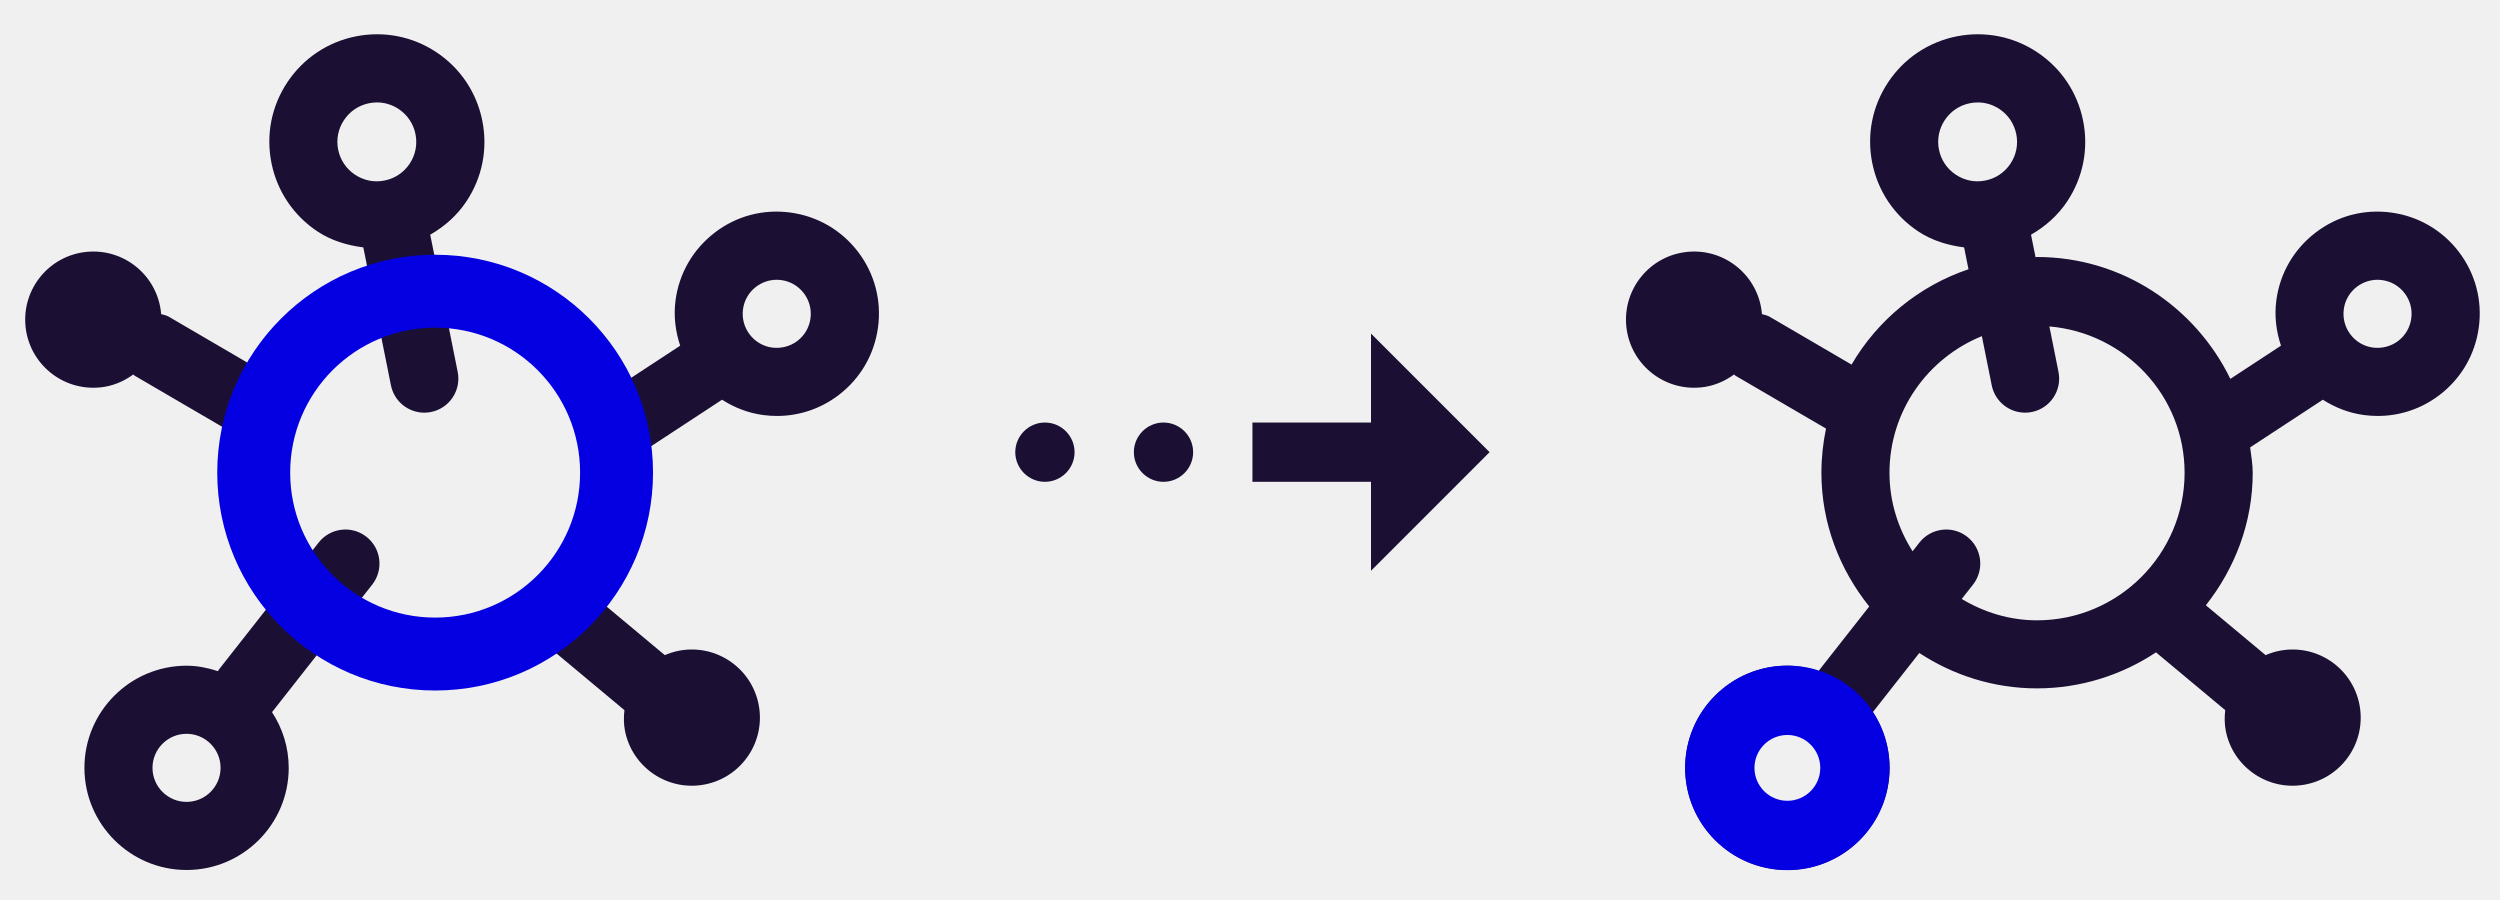
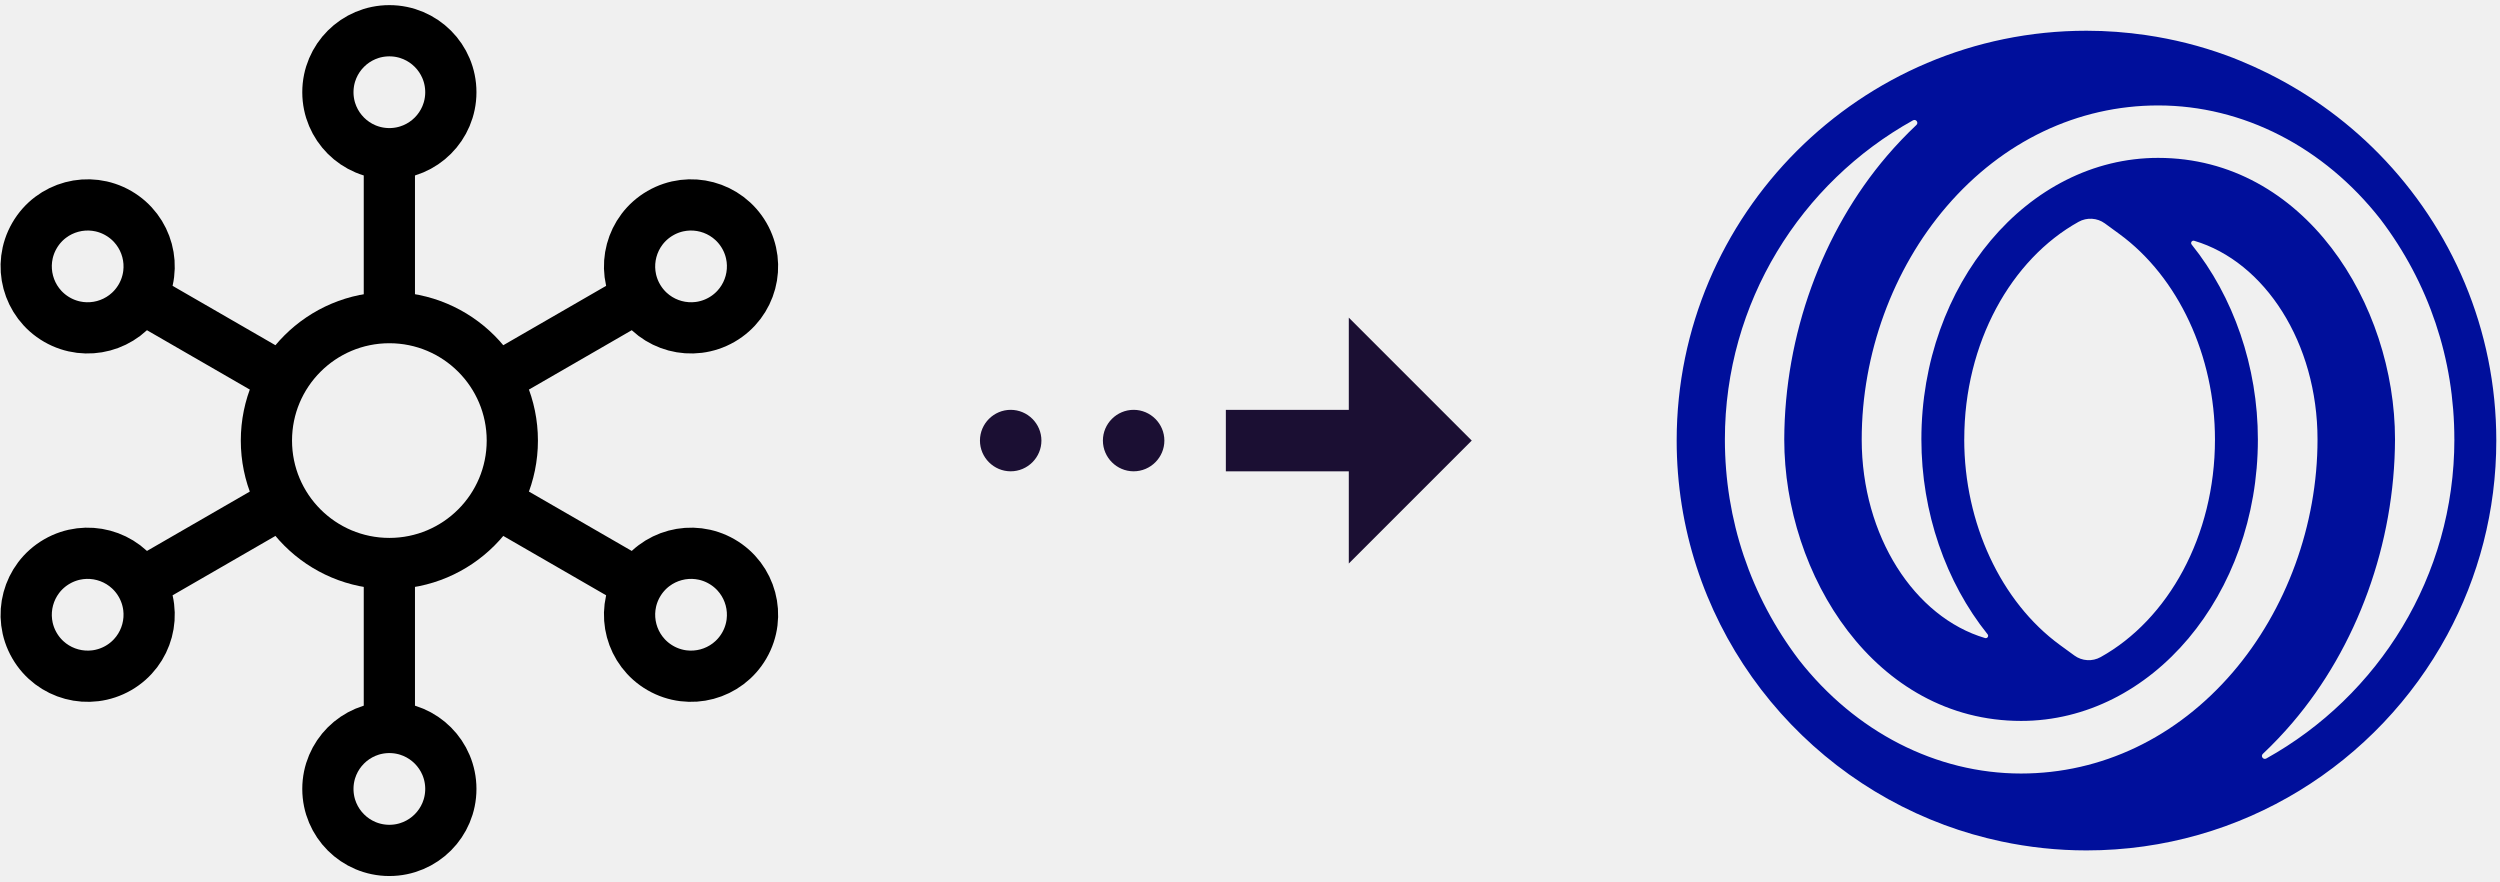
- <svg xmlns="http://www.w3.org/2000/svg" width="253" height="91" viewBox="0 0 253 91" fill="none">
-   <path d="M10.088 39.213C11.37 39.092 12.52 38.606 13.488 37.897C13.539 37.931 13.568 37.984 13.621 38.016L22.794 43.373C22.492 44.816 22.326 46.309 22.326 47.842C22.326 52.979 24.184 57.643 27.165 61.376L22.143 67.768C22.105 67.815 22.099 67.874 22.065 67.923C21.055 67.594 19.999 67.369 18.881 67.369C13.182 67.369 8.544 72.005 8.544 77.706C8.544 83.407 13.182 88.043 18.881 88.043C24.58 88.043 29.218 83.407 29.218 77.706C29.218 75.622 28.587 73.685 27.521 72.059C27.534 72.045 27.552 72.04 27.564 72.025L32.233 66.082C35.666 68.332 39.75 69.664 44.151 69.664C48.552 69.664 52.732 68.312 56.186 66.019L63.192 71.865C63.116 72.549 63.109 73.251 63.249 73.962C63.989 77.695 67.614 80.123 71.349 79.384C75.082 78.644 77.511 75.019 76.771 71.284C76.031 67.55 72.406 65.122 68.671 65.862C68.181 65.959 67.719 66.11 67.278 66.299L61.233 61.254C64.156 57.541 65.975 52.92 65.975 47.837C65.975 46.96 65.816 46.125 65.715 45.274L73.072 40.451C74.298 41.236 75.693 41.794 77.228 42.001C77.7 42.064 78.166 42.095 78.632 42.095C80.884 42.095 83.06 41.364 84.878 39.976C87.076 38.3 88.485 35.87 88.854 33.136C89.227 30.402 88.509 27.684 86.835 25.488C85.161 23.292 82.729 21.881 79.996 21.51C77.219 21.136 74.535 21.857 72.347 23.531C70.149 25.207 68.734 27.637 68.367 30.373C68.151 31.981 68.354 33.539 68.835 34.983L63.712 38.342C60.168 31.072 52.77 26.008 44.151 26.008C44.097 26.008 44.049 26.024 43.995 26.024L43.539 23.751C44.983 22.925 46.25 21.809 47.199 20.383C48.81 17.964 49.379 15.066 48.81 12.217C48.239 9.365 46.597 6.908 44.18 5.296C41.757 3.681 38.854 3.116 36.005 3.681C33.155 4.253 30.696 5.9 29.085 8.318C27.471 10.739 26.9 13.639 27.471 16.49C28.041 19.339 29.692 21.798 32.109 23.409C33.528 24.352 35.128 24.826 36.768 25.036L37.211 27.247C32.187 28.948 28.014 32.387 25.377 36.896L17.096 32.06C16.843 31.91 16.57 31.864 16.302 31.786C16.3 31.756 16.305 31.727 16.302 31.698C15.944 27.909 12.581 25.128 8.792 25.486C5.003 25.844 2.222 29.207 2.58 32.996C2.939 36.785 6.301 39.566 10.09 39.208L10.088 39.213ZM76.515 29.021C77.126 28.559 77.853 28.314 78.602 28.314C78.754 28.314 78.911 28.325 79.068 28.345C79.978 28.469 80.79 28.939 81.347 29.671C81.903 30.402 82.146 31.309 82.02 32.22C81.899 33.136 81.427 33.944 80.697 34.502C79.96 35.059 79.055 35.284 78.148 35.177C76.263 34.924 74.94 33.183 75.191 31.3C75.311 30.388 75.783 29.578 76.513 29.021H76.515ZM34.222 15.143C34.012 14.098 34.222 13.034 34.815 12.148C35.407 11.259 36.309 10.656 37.355 10.445C37.619 10.391 37.884 10.366 38.148 10.366C38.924 10.366 39.687 10.595 40.352 11.038C41.235 11.628 41.837 12.528 42.047 13.57V13.574C42.258 14.62 42.047 15.685 41.455 16.571C40.866 17.456 39.965 18.061 38.92 18.268C37.884 18.484 36.811 18.27 35.923 17.676C35.034 17.086 34.433 16.186 34.222 15.142V15.143ZM18.878 81.151C16.98 81.151 15.432 79.605 15.432 77.706C15.432 75.807 16.98 74.261 18.878 74.261C20.775 74.261 22.323 75.807 22.323 77.706C22.323 79.605 20.775 81.151 18.878 81.151ZM38.564 34.015L39.563 38.993C39.891 40.631 41.331 41.762 42.936 41.762C43.161 41.762 43.39 41.74 43.618 41.695C45.485 41.321 46.691 39.506 46.32 37.64L45.397 33.037C53.038 33.683 59.081 40.037 59.081 47.844C59.081 56.077 52.381 62.777 44.148 62.777C41.354 62.777 38.766 61.958 36.526 60.615L37.668 59.162C38.843 57.667 38.584 55.499 37.084 54.324C35.594 53.149 33.423 53.408 32.248 54.905L31.553 55.791C30.093 53.485 29.215 50.773 29.215 47.846C29.215 41.589 33.092 36.238 38.562 34.02L38.564 34.015Z" fill="#1B0F33" />
-   <path fill-rule="evenodd" clip-rule="evenodd" d="M44.036 62.5C52.138 62.5 58.706 55.932 58.706 47.83C58.706 39.728 52.138 33.16 44.036 33.16C35.934 33.16 29.366 39.728 29.366 47.83C29.366 55.932 35.934 62.5 44.036 62.5ZM44.036 69.88C56.214 69.88 66.086 60.008 66.086 47.83C66.086 35.652 56.214 25.78 44.036 25.78C31.858 25.78 21.986 35.652 21.986 47.83C21.986 60.008 31.858 69.88 44.036 69.88Z" fill="#0500E1" />
-   <g clip-path="url(#clip0_13998_31414)">
-     <path d="M138.746 33.76L150.746 45.76L138.746 57.76V48.76H126.746V42.76H138.746V33.76ZM117.746 42.76C116.096 42.76 114.746 44.11 114.746 45.76C114.746 47.41 116.096 48.76 117.746 48.76C119.396 48.76 120.746 47.41 120.746 45.76C120.746 44.11 119.396 42.76 117.746 42.76ZM105.746 42.76C104.096 42.76 102.746 44.11 102.746 45.76C102.746 47.41 104.096 48.76 105.746 48.76C107.396 48.76 108.746 47.41 108.746 45.76C108.746 44.11 107.396 42.76 105.746 42.76Z" fill="#1B0F33" />
+ <svg xmlns="http://www.w3.org/2000/svg" width="244" height="86" viewBox="0 0 244 86" fill="none">
+   <circle cx="38.002" cy="43" r="12" stroke="black" stroke-width="5" />
+   <path d="M38.002 71C34.688 71 32.002 73.686 32.002 77C32.002 80.314 34.688 83 38.002 83C41.316 83 44.002 80.314 44.002 77C44.002 73.686 41.316 71 38.002 71ZM38.002 71V55" stroke="black" stroke-width="5" />
+   <path d="M38.002 15C41.316 15 44.002 12.314 44.002 9C44.002 5.686 41.316 3 38.002 3C34.688 3 32.002 5.686 32.002 9C32.002 12.314 34.688 15 38.002 15ZM38.002 15L38.002 31" stroke="black" stroke-width="5" />
+   <path d="M62.25 57C60.593 59.87 61.577 63.539 64.447 65.196C67.316 66.853 70.986 65.87 72.643 63C74.299 60.13 73.316 56.461 70.447 54.804C67.577 53.147 63.907 54.13 62.25 57ZM62.25 57L48.394 49" stroke="black" stroke-width="5" />
+   <path d="M13.753 29C15.41 26.131 14.427 22.461 11.557 20.804C8.687 19.147 5.018 20.131 3.361 23C1.704 25.87 2.687 29.54 5.557 31.197C8.427 32.853 12.096 31.87 13.753 29ZM13.753 29L27.609 37" stroke="black" stroke-width="5" />
+   <path d="M62.25 29C63.907 31.87 67.577 32.853 70.447 31.196C73.316 29.539 74.299 25.87 72.643 23C70.986 20.13 67.316 19.147 64.447 20.804C61.577 22.461 60.593 26.13 62.25 29ZM62.25 29L48.394 37" stroke="black" stroke-width="5" />
+   <path d="M13.753 57C12.096 54.131 8.427 53.147 5.557 54.804C2.687 56.461 1.704 60.131 3.361 63C5.018 65.87 8.687 66.853 11.557 65.197C14.427 63.54 15.41 59.87 13.753 57ZM13.753 57L27.609 49" stroke="black" stroke-width="5" />
+   <g clip-path="url(#clip0_14086_23676)">
+     <path d="M131.643 31L143.643 43L131.643 55V46H119.643V40H131.643V31ZM110.643 40C108.993 40 107.643 41.35 107.643 43C107.643 44.65 108.993 46 110.643 46C112.293 46 113.643 44.65 113.643 43C113.643 41.35 112.293 40 110.643 40ZM98.643 40C96.993 40 95.643 41.35 95.643 43C95.643 44.65 96.993 46 98.643 46C100.293 46 101.643 44.65 101.643 43C101.643 41.35 100.293 40 98.643 40Z" fill="#1B0F33" />
  </g>
-   <path d="M172.088 39.213C173.37 39.092 174.52 38.606 175.488 37.897C175.539 37.931 175.568 37.984 175.622 38.016L184.794 43.373C184.492 44.816 184.326 46.309 184.326 47.842C184.326 52.979 186.184 57.643 189.165 61.376L184.143 67.768C184.105 67.815 184.1 67.874 184.065 67.923C183.056 67.594 181.999 67.369 180.881 67.369C175.182 67.369 170.544 72.005 170.544 77.706C170.544 83.407 175.182 88.043 180.881 88.043C186.58 88.043 191.219 83.407 191.219 77.706C191.219 75.622 190.587 73.685 189.521 72.059C189.534 72.045 189.552 72.04 189.564 72.025L194.234 66.082C197.666 68.332 201.75 69.664 206.151 69.664C210.552 69.664 214.732 68.312 218.186 66.019L225.192 71.865C225.116 72.549 225.109 73.251 225.249 73.962C225.989 77.695 229.614 80.123 233.349 79.384C237.083 78.644 239.511 75.019 238.771 71.284C238.031 67.55 234.406 65.122 230.671 65.862C230.181 65.959 229.719 66.11 229.278 66.299L223.233 61.254C226.157 57.541 227.975 52.92 227.975 47.837C227.975 46.96 227.816 46.125 227.715 45.274L235.072 40.451C236.298 41.236 237.693 41.794 239.228 42.001C239.7 42.064 240.166 42.095 240.632 42.095C242.884 42.095 245.06 41.364 246.878 39.976C249.076 38.3 250.485 35.87 250.854 33.136C251.227 30.402 250.509 27.684 248.835 25.488C247.161 23.292 244.729 21.881 241.997 21.51C239.219 21.136 236.535 21.857 234.347 23.531C232.149 25.207 230.734 27.637 230.367 30.373C230.151 31.981 230.354 33.539 230.835 34.983L225.712 38.342C222.168 31.072 214.77 26.008 206.151 26.008C206.097 26.008 206.049 26.024 205.995 26.024L205.539 23.751C206.983 22.925 208.25 21.809 209.199 20.383C210.81 17.964 211.379 15.066 210.81 12.217C210.239 9.365 208.598 6.908 206.18 5.296C203.757 3.681 200.854 3.116 198.005 3.681C195.155 4.253 192.696 5.9 191.085 8.318C189.471 10.739 188.9 13.639 189.471 16.49C190.041 19.339 191.692 21.798 194.109 23.409C195.528 24.352 197.128 24.826 198.768 25.036L199.211 27.247C194.187 28.948 190.014 32.387 187.377 36.896L179.096 32.06C178.844 31.91 178.57 31.864 178.302 31.786C178.3 31.756 178.305 31.727 178.302 31.698C177.944 27.909 174.581 25.128 170.792 25.486C167.003 25.844 164.222 29.207 164.58 32.996C164.939 36.785 168.301 39.566 172.09 39.208L172.088 39.213ZM238.515 29.021C239.126 28.559 239.853 28.314 240.602 28.314C240.755 28.314 240.911 28.325 241.068 28.345C241.979 28.469 242.79 28.939 243.347 29.671C243.903 30.402 244.146 31.309 244.02 32.22C243.899 33.136 243.428 33.944 242.697 34.502C241.961 35.059 241.055 35.284 240.148 35.177C238.263 34.924 236.94 33.183 237.191 31.3C237.311 30.388 237.783 29.578 238.514 29.021H238.515ZM196.223 15.143C196.012 14.098 196.223 13.034 196.815 12.148C197.407 11.259 198.309 10.656 199.355 10.445C199.619 10.391 199.884 10.366 200.148 10.366C200.924 10.366 201.687 10.595 202.352 11.038C203.235 11.628 203.837 12.528 204.047 13.57V13.574C204.258 14.62 204.047 15.685 203.455 16.571C202.866 17.456 201.965 18.061 200.921 18.268C199.884 18.484 198.811 18.27 197.924 17.676C197.034 17.086 196.433 16.186 196.223 15.142V15.143ZM180.878 81.151C178.98 81.151 177.432 79.605 177.432 77.706C177.432 75.807 178.98 74.261 180.878 74.261C182.775 74.261 184.323 75.807 184.323 77.706C184.323 79.605 182.775 81.151 180.878 81.151ZM200.564 34.015L201.563 38.993C201.891 40.631 203.331 41.762 204.936 41.762C205.161 41.762 205.39 41.74 205.619 41.695C207.485 41.321 208.691 39.506 208.32 37.64L207.397 33.037C215.038 33.683 221.081 40.037 221.081 47.844C221.081 56.077 214.381 62.777 206.148 62.777C203.354 62.777 200.766 61.958 198.527 60.615L199.668 59.162C200.843 57.667 200.584 55.499 199.085 54.324C197.594 53.149 195.423 53.408 194.248 54.905L193.553 55.791C192.093 53.485 191.215 50.773 191.215 47.846C191.215 41.589 195.092 36.238 200.562 34.02L200.564 34.015Z" fill="#1B0F33" />
-   <path fill-rule="evenodd" clip-rule="evenodd" d="M180.881 81.04C182.72 81.04 184.211 79.549 184.211 77.71C184.211 75.871 182.72 74.38 180.881 74.38C179.042 74.38 177.551 75.871 177.551 77.71C177.551 79.549 179.042 81.04 180.881 81.04ZM180.881 88.06C186.597 88.06 191.231 83.426 191.231 77.71C191.231 71.994 186.597 67.36 180.881 67.36C175.165 67.36 170.531 71.994 170.531 77.71C170.531 83.426 175.165 88.06 180.881 88.06Z" fill="#0500E1" />
+   <path d="M220.458 6.73C220.279 6.637 220.097 6.554 219.911 6.475C219.045 6.09 218.172 5.721 217.276 5.396C214.77 4.483 212.148 3.82 209.44 3.425C207.545 3.149 205.611 3 203.643 3C181.587 3 163.643 20.944 163.643 43C163.643 60.184 174.535 74.866 189.777 80.518C191.569 81.181 193.424 81.719 195.326 82.124C198.011 82.695 200.792 83 203.643 83C218.836 83 232.077 74.484 238.844 61.976C241.9 56.328 243.639 49.863 243.639 43C243.639 32.118 239.265 22.242 232.19 15.02C228.831 11.595 224.859 8.778 220.458 6.73ZM197.258 75.496C188.991 75.496 181.082 71.444 175.573 64.399C170.848 58.166 168.349 50.726 168.349 42.891C168.349 29.51 175.766 17.828 186.707 11.745C186.996 11.582 187.285 11.967 187.043 12.196C186.044 13.139 185.085 14.144 184.169 15.213C177.83 22.627 174.176 32.715 174.143 42.891C174.143 56.102 182.981 70.362 197.261 70.362C210.005 70.362 220.369 58.037 220.369 42.891C220.369 35.772 217.983 28.939 213.907 23.868C213.765 23.689 213.934 23.436 214.153 23.5C221.043 25.537 226.19 33.459 226.19 42.891C226.19 51.22 223.166 59.51 217.9 65.64C212.437 71.992 205.106 75.493 197.258 75.496ZM191.712 42.884C191.712 33.449 196.295 25.305 202.866 21.651C203.679 21.196 204.685 21.256 205.435 21.804L206.839 22.829C212.6 27.034 216.181 34.72 216.181 42.894C216.181 52.329 211.598 60.473 205.027 64.13C204.214 64.585 203.211 64.528 202.458 63.977L201.051 62.952C195.29 58.747 191.709 51.058 191.709 42.887L191.712 42.884ZM239.547 42.884C239.547 56.265 232.127 67.947 221.189 74.03C220.9 74.192 220.611 73.807 220.853 73.578C221.852 72.636 222.811 71.63 223.727 70.558C230.066 63.144 233.72 53.059 233.753 42.88C233.753 29.669 224.915 15.409 210.635 15.409C197.895 15.409 187.527 27.734 187.527 42.88C187.527 49.999 189.913 56.832 193.989 61.907C194.131 62.086 193.962 62.338 193.743 62.275C186.854 60.237 181.703 52.319 181.703 42.891C181.703 34.564 184.726 26.274 189.993 20.144C195.456 13.789 202.79 10.291 210.642 10.291C218.902 10.291 226.81 14.34 232.336 21.402C237.058 27.621 239.551 35.048 239.544 42.88L239.547 42.884Z" fill="#000F9B" />
  <defs>
-     <clipPath id="clip0_13998_31414">
-       <rect width="72" height="72" fill="white" transform="translate(90.7461 9.75977)" />
+     <clipPath id="clip0_14086_23676">
+       <rect width="72" height="72" fill="white" transform="translate(83.6427 7)" />
    </clipPath>
  </defs>
</svg>
